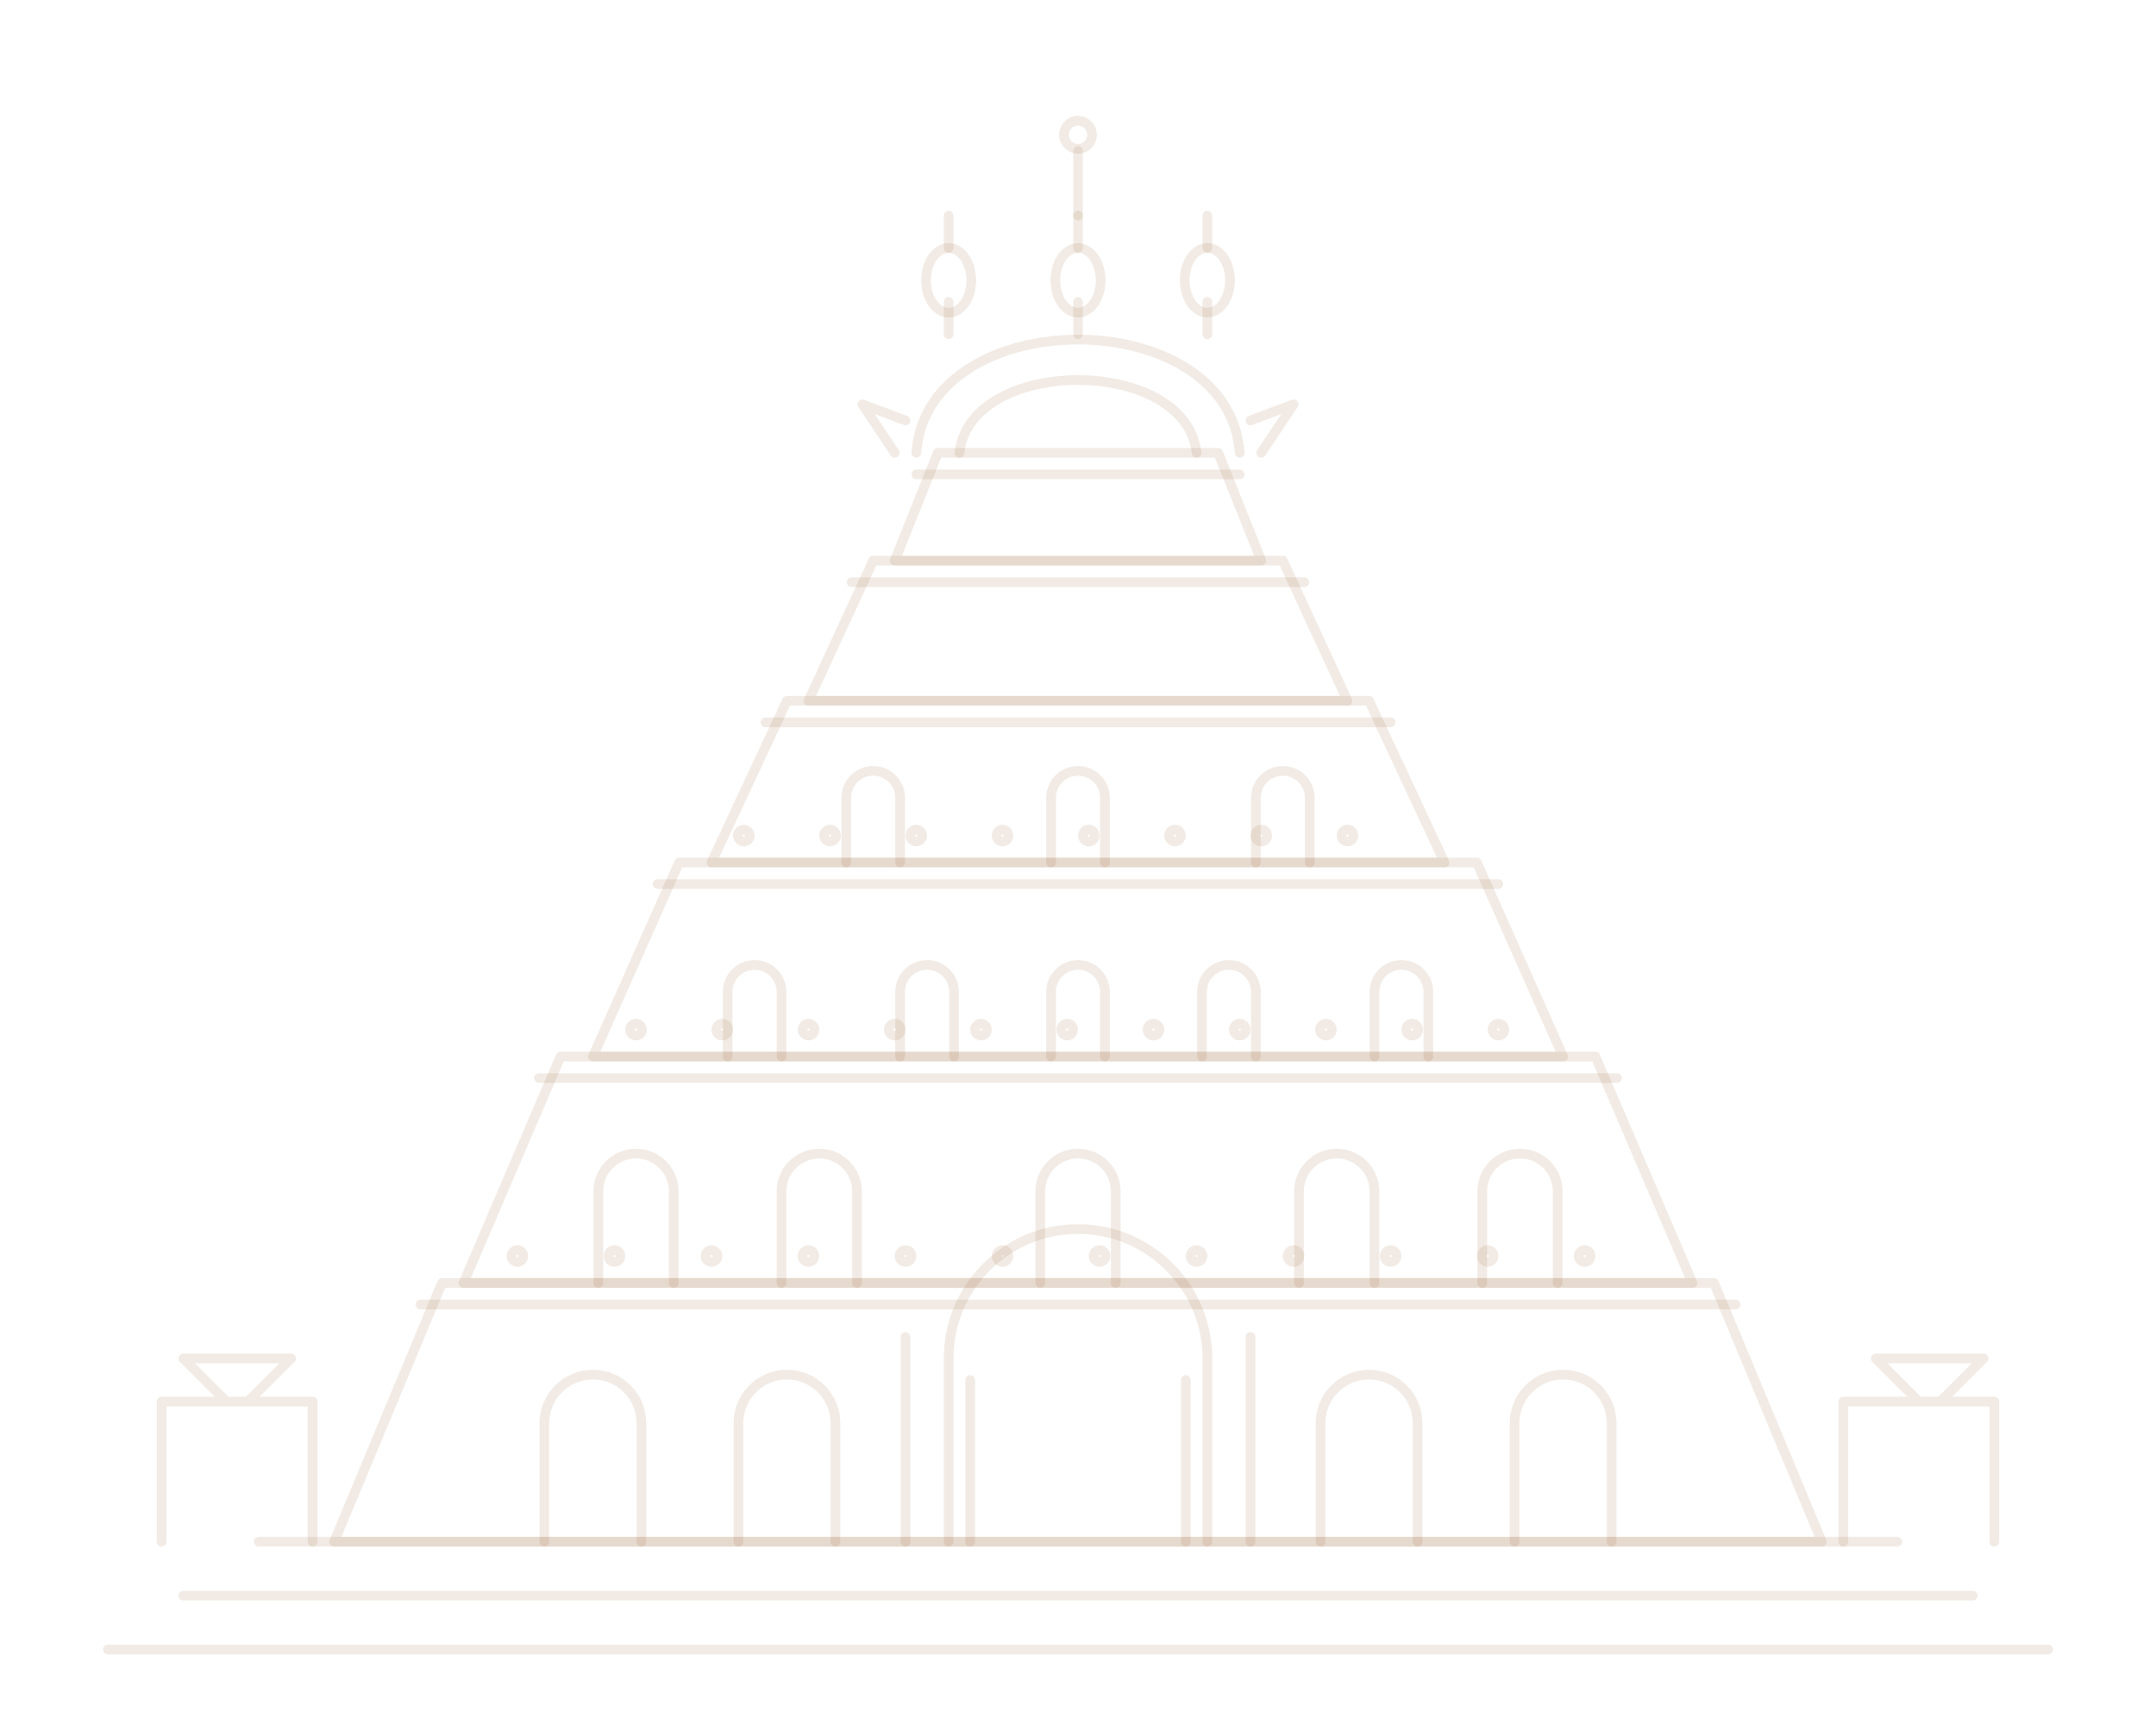
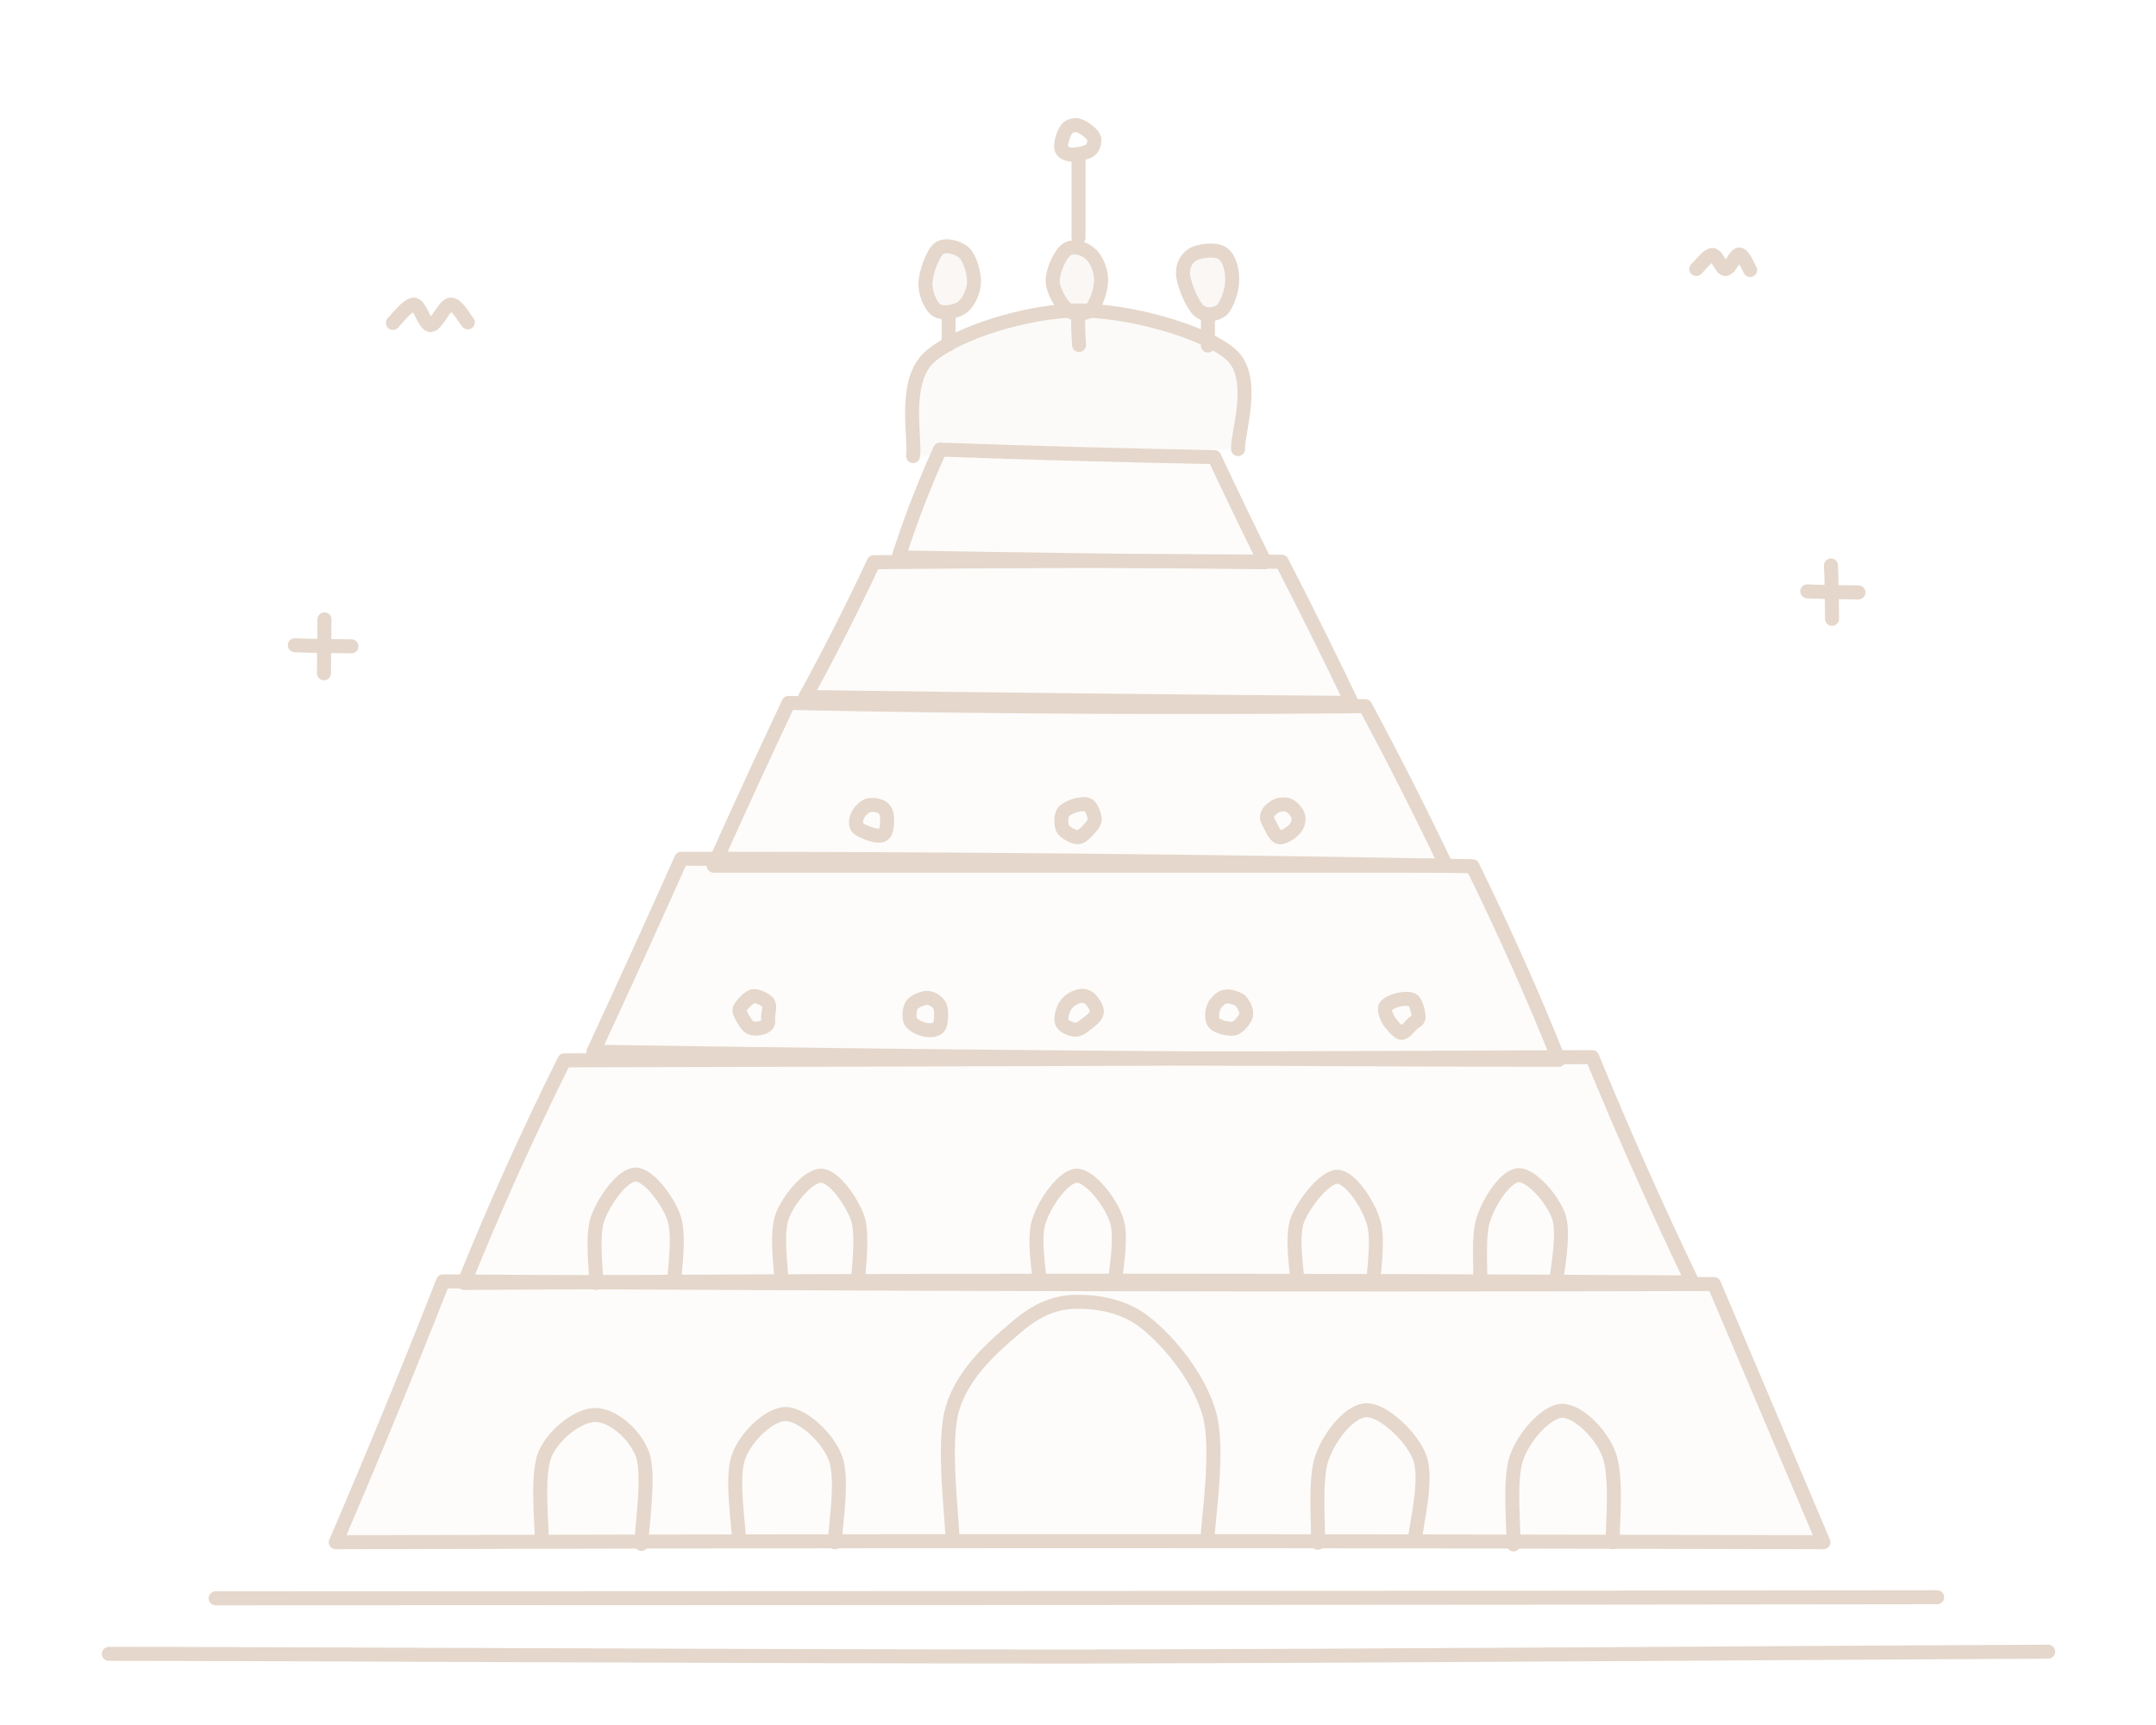
- <svg xmlns="http://www.w3.org/2000/svg" viewBox="0 0 400 320" fill="none" stroke="#8A4B14" stroke-opacity="0.11" stroke-width="1.8" stroke-linecap="round" stroke-linejoin="round">
-   <path d="M20 306h360M34 296h332M48 286h304" />
-   <path d="M62 286L82 238H318L338 286Z" />
-   <path d="M78 242H322" />
-   <path d="M86 238L104 196H296L314 238Z" />
-   <path d="M100 200H300" />
-   <path d="M110 196L126 160H274L290 196Z" />
-   <path d="M122 164H278" />
-   <path d="M132 160L146 130H254L268 160Z" />
-   <path d="M142 134H258" />
-   <path d="M150 130L162 104H238L250 130Z" />
-   <path d="M158 108H242" />
-   <path d="M166 104L174 84H226L234 104Z" />
-   <path d="M170 88H230" />
-   <path d="M176 286v-34a24 24 0 0 1 48 0v34" />
-   <path d="M168 286v-38M232 286v-38M180 286v-30M220 286v-30" />
-   <path d="M101 286v-22a9 9 0 0 1 18 0v22" />
-   <path d="M137 286v-22a9 9 0 0 1 18 0v22" />
-   <path d="M245 286v-22a9 9 0 0 1 18 0v22" />
-   <path d="M281 286v-22a9 9 0 0 1 18 0v22" />
-   <path d="M111 238v-17a7 7 0 0 1 14 0v17" />
-   <path d="M145 238v-17a7 7 0 0 1 14 0v17" />
-   <path d="M193 238v-17a7 7 0 0 1 14 0v17" />
-   <path d="M241 238v-17a7 7 0 0 1 14 0v17" />
-   <path d="M275 238v-17a7 7 0 0 1 14 0v17" />
-   <path d="M135 196v-12a5 5 0 0 1 10 0v12" />
-   <path d="M167 196v-12a5 5 0 0 1 10 0v12" />
-   <path d="M195 196v-12a5 5 0 0 1 10 0v12" />
-   <path d="M223 196v-12a5 5 0 0 1 10 0v12" />
-   <path d="M255 196v-12a5 5 0 0 1 10 0v12" />
-   <path d="M157 160v-12a5 5 0 0 1 10 0v12" />
-   <path d="M195 160v-12a5 5 0 0 1 10 0v12" />
-   <path d="M233 160v-12a5 5 0 0 1 10 0v12" />
-   <circle cx="96" cy="233" r="1.1" />
-   <circle cx="114" cy="233" r="1.1" />
-   <circle cx="132" cy="233" r="1.1" />
-   <circle cx="150" cy="233" r="1.1" />
-   <circle cx="168" cy="233" r="1.1" />
-   <circle cx="186" cy="233" r="1.1" />
-   <circle cx="204" cy="233" r="1.1" />
-   <circle cx="222" cy="233" r="1.1" />
-   <circle cx="240" cy="233" r="1.1" />
-   <circle cx="258" cy="233" r="1.1" />
-   <circle cx="276" cy="233" r="1.1" />
-   <circle cx="294" cy="233" r="1.1" />
-   <circle cx="118" cy="191" r="1.1" />
-   <circle cx="134" cy="191" r="1.1" />
-   <circle cx="150" cy="191" r="1.1" />
-   <circle cx="166" cy="191" r="1.1" />
-   <circle cx="182" cy="191" r="1.1" />
-   <circle cx="198" cy="191" r="1.1" />
-   <circle cx="214" cy="191" r="1.1" />
-   <circle cx="230" cy="191" r="1.1" />
-   <circle cx="246" cy="191" r="1.1" />
-   <circle cx="262" cy="191" r="1.1" />
-   <circle cx="278" cy="191" r="1.1" />
-   <circle cx="138" cy="155" r="1.1" />
-   <circle cx="154" cy="155" r="1.1" />
-   <circle cx="170" cy="155" r="1.1" />
-   <circle cx="186" cy="155" r="1.1" />
-   <circle cx="202" cy="155" r="1.1" />
-   <circle cx="218" cy="155" r="1.1" />
-   <circle cx="234" cy="155" r="1.1" />
-   <circle cx="250" cy="155" r="1.1" />
-   <path d="M170 84C172 56 228 56 230 84" />
-   <path d="M178 84C180 66 220 66 222 84" />
-   <path d="M166 84l-6-9 8 3M234 84l6-9-8 3" />
-   <path d="M176 62v-6" />
-   <ellipse cx="176" cy="52" rx="4.2" ry="6" />
-   <path d="M176 46v-6" />
-   <path d="M200 62v-6" />
-   <ellipse cx="200" cy="52" rx="4.2" ry="6" />
-   <path d="M200 46v-6" />
-   <path d="M224 62v-6" />
-   <ellipse cx="224" cy="52" rx="4.2" ry="6" />
-   <path d="M224 46v-6" />
-   <path d="M200 40v-12" />
-   <circle cx="200" cy="25" r="2.6" />
-   <path d="M30 286v-26h28v26M42 260l-8-8h20l-8 8" />
-   <path d="M342 286v-26h28v26M356 260l-8-8h20l-8 8" />
+ <svg xmlns="http://www.w3.org/2000/svg" viewBox="0 0 400 320" fill="none" stroke="#8A4B14" opacity="0.22" stroke-width="2.6" stroke-linecap="round" stroke-linejoin="round" color="#8A4B14">
+   <path d="M20.2 306.8C50.1 306.8 139.4 307.3 199.4 307.3C259.4 307.2 349.9 306.5 380.0 306.4" />
+   <path d="M40.0 296.5C93.3 296.5 306.2 296.4 359.4 296.3" />
+   <path d="M62.3 286.1Q72.5 262.4 82.2 237.7Q200.8 238.5 318.0 238.2Q327.9 261.5 338.3 286.1Q199.6 285.7 62.3 286.1Z" fill="currentColor" fill-opacity="0.08" />
+   <path d="M86.1 238.0Q94.5 217.2 104.7 196.7Q199.2 196.5 295.4 196.1Q304.1 217.3 314.0 237.9Q200.9 237.2 86.1 238.0Z" fill="currentColor" fill-opacity="0.08" />
+   <path d="M110.1 195.1Q118.4 177.2 126.4 159.3Q200.4 159.3 273.2 160.7Q282.2 179.1 289.2 196.6Q199.5 196.5 110.1 195.1Z" fill="currentColor" fill-opacity="0.08" />
+   <path d="M132.4 160.6Q139.5 144.8 146.3 130.4Q199.3 131.5 253.3 131.0Q261.2 145.7 268.3 160.6Q200.5 160.6 132.4 160.6Z" fill="currentColor" fill-opacity="0.08" />
+   <path d="M149.4 129.3Q155.9 117.5 162.1 104.3Q199.3 103.9 237.8 104.2Q245.0 118.2 250.8 130.4Q200.5 130.0 149.4 129.3Z" fill="currentColor" fill-opacity="0.08" />
+   <path d="M166.7 103.4Q169.8 93.6 174.4 83.4Q199.1 84.3 225.3 84.8Q229.8 94.4 234.7 104.3Q200.6 104.0 166.7 103.4Z" fill="currentColor" fill-opacity="0.08" />
+   <path d="M176.7 285.5C176.7 281.5 174.8 267.8 176.7 261.3C178.6 254.8 184.3 249.8 188.1 246.6C191.8 243.3 195.1 241.7 199.2 241.5C203.4 241.4 208.6 242.1 212.8 245.6C217.0 249.0 222.5 255.6 224.4 262.4C226.2 269.1 224.1 281.9 224.0 285.9" />
+   <path d="M100.5 285.7C100.6 283.1 99.5 273.7 101.1 269.8C102.8 265.9 107.4 262.5 110.4 262.5C113.4 262.4 117.7 265.8 119.2 269.8C120.6 273.7 119.0 283.6 119.0 286.4" />
+   <path d="M137.1 285.7C137.1 283.1 135.6 274.2 137.0 270.3C138.4 266.4 142.8 262.3 145.8 262.3C148.8 262.4 153.5 266.5 155.0 270.5C156.5 274.5 154.9 283.5 154.9 286.1" />
+   <path d="M244.5 286.2C244.7 283.5 243.8 274.4 245.3 270.3C246.8 266.2 250.5 261.6 253.6 261.6C256.6 261.6 261.9 266.4 263.4 270.4C264.9 274.4 262.7 283.1 262.5 285.6" />
+   <path d="M280.8 286.5C280.9 283.8 279.9 274.4 281.4 270.3C282.9 266.2 287.0 261.8 289.8 261.7C292.7 261.7 297.0 265.8 298.5 269.8C300.1 273.9 299.1 283.4 299.2 286.1" />
+   <path d="M110.6 238.0C110.7 236.0 109.7 229.4 110.9 226.0C112.1 222.7 115.5 217.9 117.9 217.9C120.2 217.8 123.8 222.5 125.0 225.8C126.2 229.2 125.1 235.8 125.1 237.8" />
+   <path d="M145.0 238.0C145.0 235.9 143.9 229.0 145.1 225.7C146.3 222.4 150.0 218.1 152.3 218.1C154.7 218.1 157.9 222.7 159.1 225.9C160.2 229.2 159.2 235.7 159.2 237.7" />
+   <path d="M192.9 238.2C192.9 236.2 191.6 229.7 192.8 226.4C193.9 223.0 197.4 218.1 199.8 218.1C202.2 218.1 206.0 222.9 207.1 226.2C208.3 229.5 206.9 235.9 206.9 237.9" />
+   <path d="M240.7 237.9C240.7 236.0 239.5 229.6 240.7 226.3C242.0 223.1 245.8 218.3 248.1 218.3C250.4 218.3 253.6 223.0 254.7 226.3C255.9 229.6 254.8 236.0 254.8 237.9" />
+   <path d="M274.6 238.0C274.8 236.0 274.1 229.2 275.3 225.9C276.5 222.5 279.5 218.0 281.8 218.0C284.1 218.0 288.0 222.3 289.2 225.7C290.3 229.1 288.8 236.1 288.7 238.1" />
+   <path d="M142.5 188.5C142.5 189.3 142.7 189.9 142.1 190.3C141.6 190.7 140.1 191.0 139.4 190.7C138.7 190.5 138.0 189.3 137.7 188.7C137.4 188.1 137.0 187.6 137.3 187.0C137.7 186.3 138.9 185.0 139.7 184.8C140.6 184.7 142.0 185.4 142.5 186.0C142.9 186.6 142.6 187.8 142.5 188.5Z" />
+   <path d="M174.6 188.0C174.6 188.8 174.6 190.3 174.0 190.7C173.4 191.2 172.1 191.2 171.2 190.9C170.4 190.7 169.3 190.1 168.9 189.4C168.6 188.6 168.7 187.1 169.2 186.4C169.7 185.7 171.1 185.2 171.9 185.1C172.7 185.1 173.6 185.6 174.0 186.1C174.5 186.6 174.6 187.3 174.6 188.0Z" />
+   <path d="M203.5 187.8C203.4 188.6 202.2 189.5 201.5 190.0C200.8 190.6 200.1 191.1 199.3 191.0C198.6 190.9 197.2 190.4 197.0 189.6C196.7 188.9 197.2 187.2 197.7 186.5C198.2 185.7 199.2 185.1 199.9 184.9C200.7 184.6 201.5 184.7 202.1 185.2C202.7 185.7 203.6 187.0 203.5 187.8Z" />
+   <path d="M231.2 188.2C231.1 189.0 230.1 190.2 229.4 190.6C228.8 191.0 228.0 190.8 227.2 190.7C226.5 190.5 225.4 190.2 225.1 189.5C224.8 188.9 224.8 187.6 225.2 186.8C225.5 186.0 226.4 185.1 227.2 184.9C228.0 184.7 229.4 185.1 230.1 185.6C230.7 186.2 231.3 187.4 231.2 188.2Z" />
+   <path d="M263.2 188.7C263.1 189.4 262.6 189.4 262.1 189.9C261.5 190.4 260.7 191.6 260.0 191.6C259.3 191.5 258.2 190.1 257.7 189.4C257.2 188.6 256.8 187.5 257.0 186.8C257.3 186.2 258.5 185.7 259.3 185.5C260.2 185.3 261.5 185.1 262.2 185.6C262.8 186.2 263.2 188.0 263.2 188.7Z" />
+   <path d="M164.6 152.1C164.6 152.9 164.5 154.3 164.0 154.7C163.5 155.2 162.5 155.0 161.7 154.8C160.8 154.5 159.4 154.0 159.0 153.4C158.6 152.7 158.9 151.7 159.2 151.1C159.6 150.4 160.4 149.6 161.1 149.4C161.9 149.2 163.3 149.4 163.8 149.9C164.4 150.3 164.6 151.3 164.6 152.1Z" />
+   <path d="M203.1 152.1C203.0 152.9 202.1 153.7 201.6 154.3C201.0 154.8 200.5 155.4 199.8 155.3C199.0 155.2 197.7 154.5 197.2 153.8C196.8 153.0 196.8 151.5 197.2 150.8C197.6 150.1 198.7 149.7 199.5 149.4C200.4 149.2 201.5 149.0 202.0 149.4C202.6 149.9 203.1 151.3 203.1 152.1Z" />
+   <path d="M240.9 151.6C241.0 152.4 240.7 153.3 240.1 153.9C239.5 154.5 238.1 155.5 237.3 155.3C236.5 155.1 235.9 153.5 235.5 152.8C235.1 152.1 234.9 151.5 235.2 151.0C235.4 150.4 236.3 149.7 237.0 149.4C237.7 149.2 238.7 149.1 239.3 149.5C240.0 149.9 240.8 150.9 240.9 151.6Z" />
+   <path d="M169.4 84.6C169.9 81.5 167.4 70.7 172.5 66.2C177.6 61.7 190.6 57.7 199.9 57.6C209.2 57.5 223.3 61.4 228.3 65.7C233.3 70.0 229.5 80.4 229.7 83.3" fill="currentColor" fill-opacity="0.12" />
+   <path d="M180.7 52.5C180.6 54.2 179.6 56.3 178.4 57.1C177.2 57.9 174.8 58.3 173.7 57.5C172.6 56.7 171.6 54.3 171.7 52.4C171.8 50.5 173.0 47.1 174.2 46.1C175.4 45.2 177.9 45.9 179.0 47.0C180.0 48.1 180.8 50.8 180.7 52.5Z" fill="currentColor" fill-opacity="0.2" />
+   <path d="M176.0 58.9C176.0 59.8 176.0 63.1 176.0 63.9" />
+   <path d="M204.3 51.9C204.3 53.7 203.4 56.5 202.3 57.5C201.3 58.4 199.2 58.4 198.1 57.5C196.9 56.6 195.3 53.9 195.3 52.1C195.3 50.2 196.7 47.1 197.9 46.3C199.1 45.4 201.3 46.1 202.3 47.1C203.4 48.0 204.3 50.2 204.3 51.9Z" fill="currentColor" fill-opacity="0.2" />
+   <path d="M200.0 59.0C200.0 59.8 200.1 63.1 200.2 64.0" />
+   <path d="M228.6 52.1C228.6 53.8 227.7 56.5 226.7 57.5C225.6 58.4 223.6 58.7 222.4 57.6C221.2 56.5 219.7 52.9 219.5 51.1C219.3 49.4 220.1 47.9 221.3 47.2C222.5 46.5 225.6 46.1 226.8 47.0C228.1 47.8 228.7 50.3 228.6 52.1Z" fill="currentColor" fill-opacity="0.2" />
+   <path d="M224.1 58.9C224.1 59.7 224.1 63.2 224.1 64.1" />
+   <path d="M200.1 44.1C200.1 41.7 200.1 32.1 200.1 29.7" />
+   <path d="M203.0 25.7C203.1 26.4 202.9 27.4 202.2 27.9C201.5 28.4 199.7 28.7 198.8 28.7C197.9 28.6 197.0 28.2 196.9 27.5C196.7 26.7 197.3 24.8 197.8 24.1C198.2 23.4 198.9 23.3 199.5 23.2C200.1 23.2 200.7 23.5 201.3 23.9C201.9 24.3 202.8 25.0 203.0 25.7Z" />
+   <path d="M54.7 119.7C56.5 119.8 63.4 119.9 65.2 119.9" />
+   <path d="M60.2 114.9C60.2 116.6 60.1 123.3 60.1 124.9" />
+   <path d="M335.3 109.7C336.9 109.8 343.2 109.9 344.8 109.9" />
+   <path d="M339.7 104.9C339.8 106.6 339.9 113.2 339.9 114.8" />
+   <path d="M72.9 59.9C73.5 59.3 75.6 56.5 76.8 56.5C78.0 56.6 78.7 60.3 79.9 60.3C81.0 60.3 82.4 56.6 83.6 56.5C84.8 56.4 86.3 59.3 86.8 59.8" />
+   <path d="M314.7 49.9C315.2 49.5 316.8 47.3 317.7 47.3C318.6 47.3 319.3 49.9 320.1 49.9C321.0 49.9 321.9 47.2 322.7 47.2C323.5 47.3 324.4 49.6 324.7 50.1" />
</svg>
